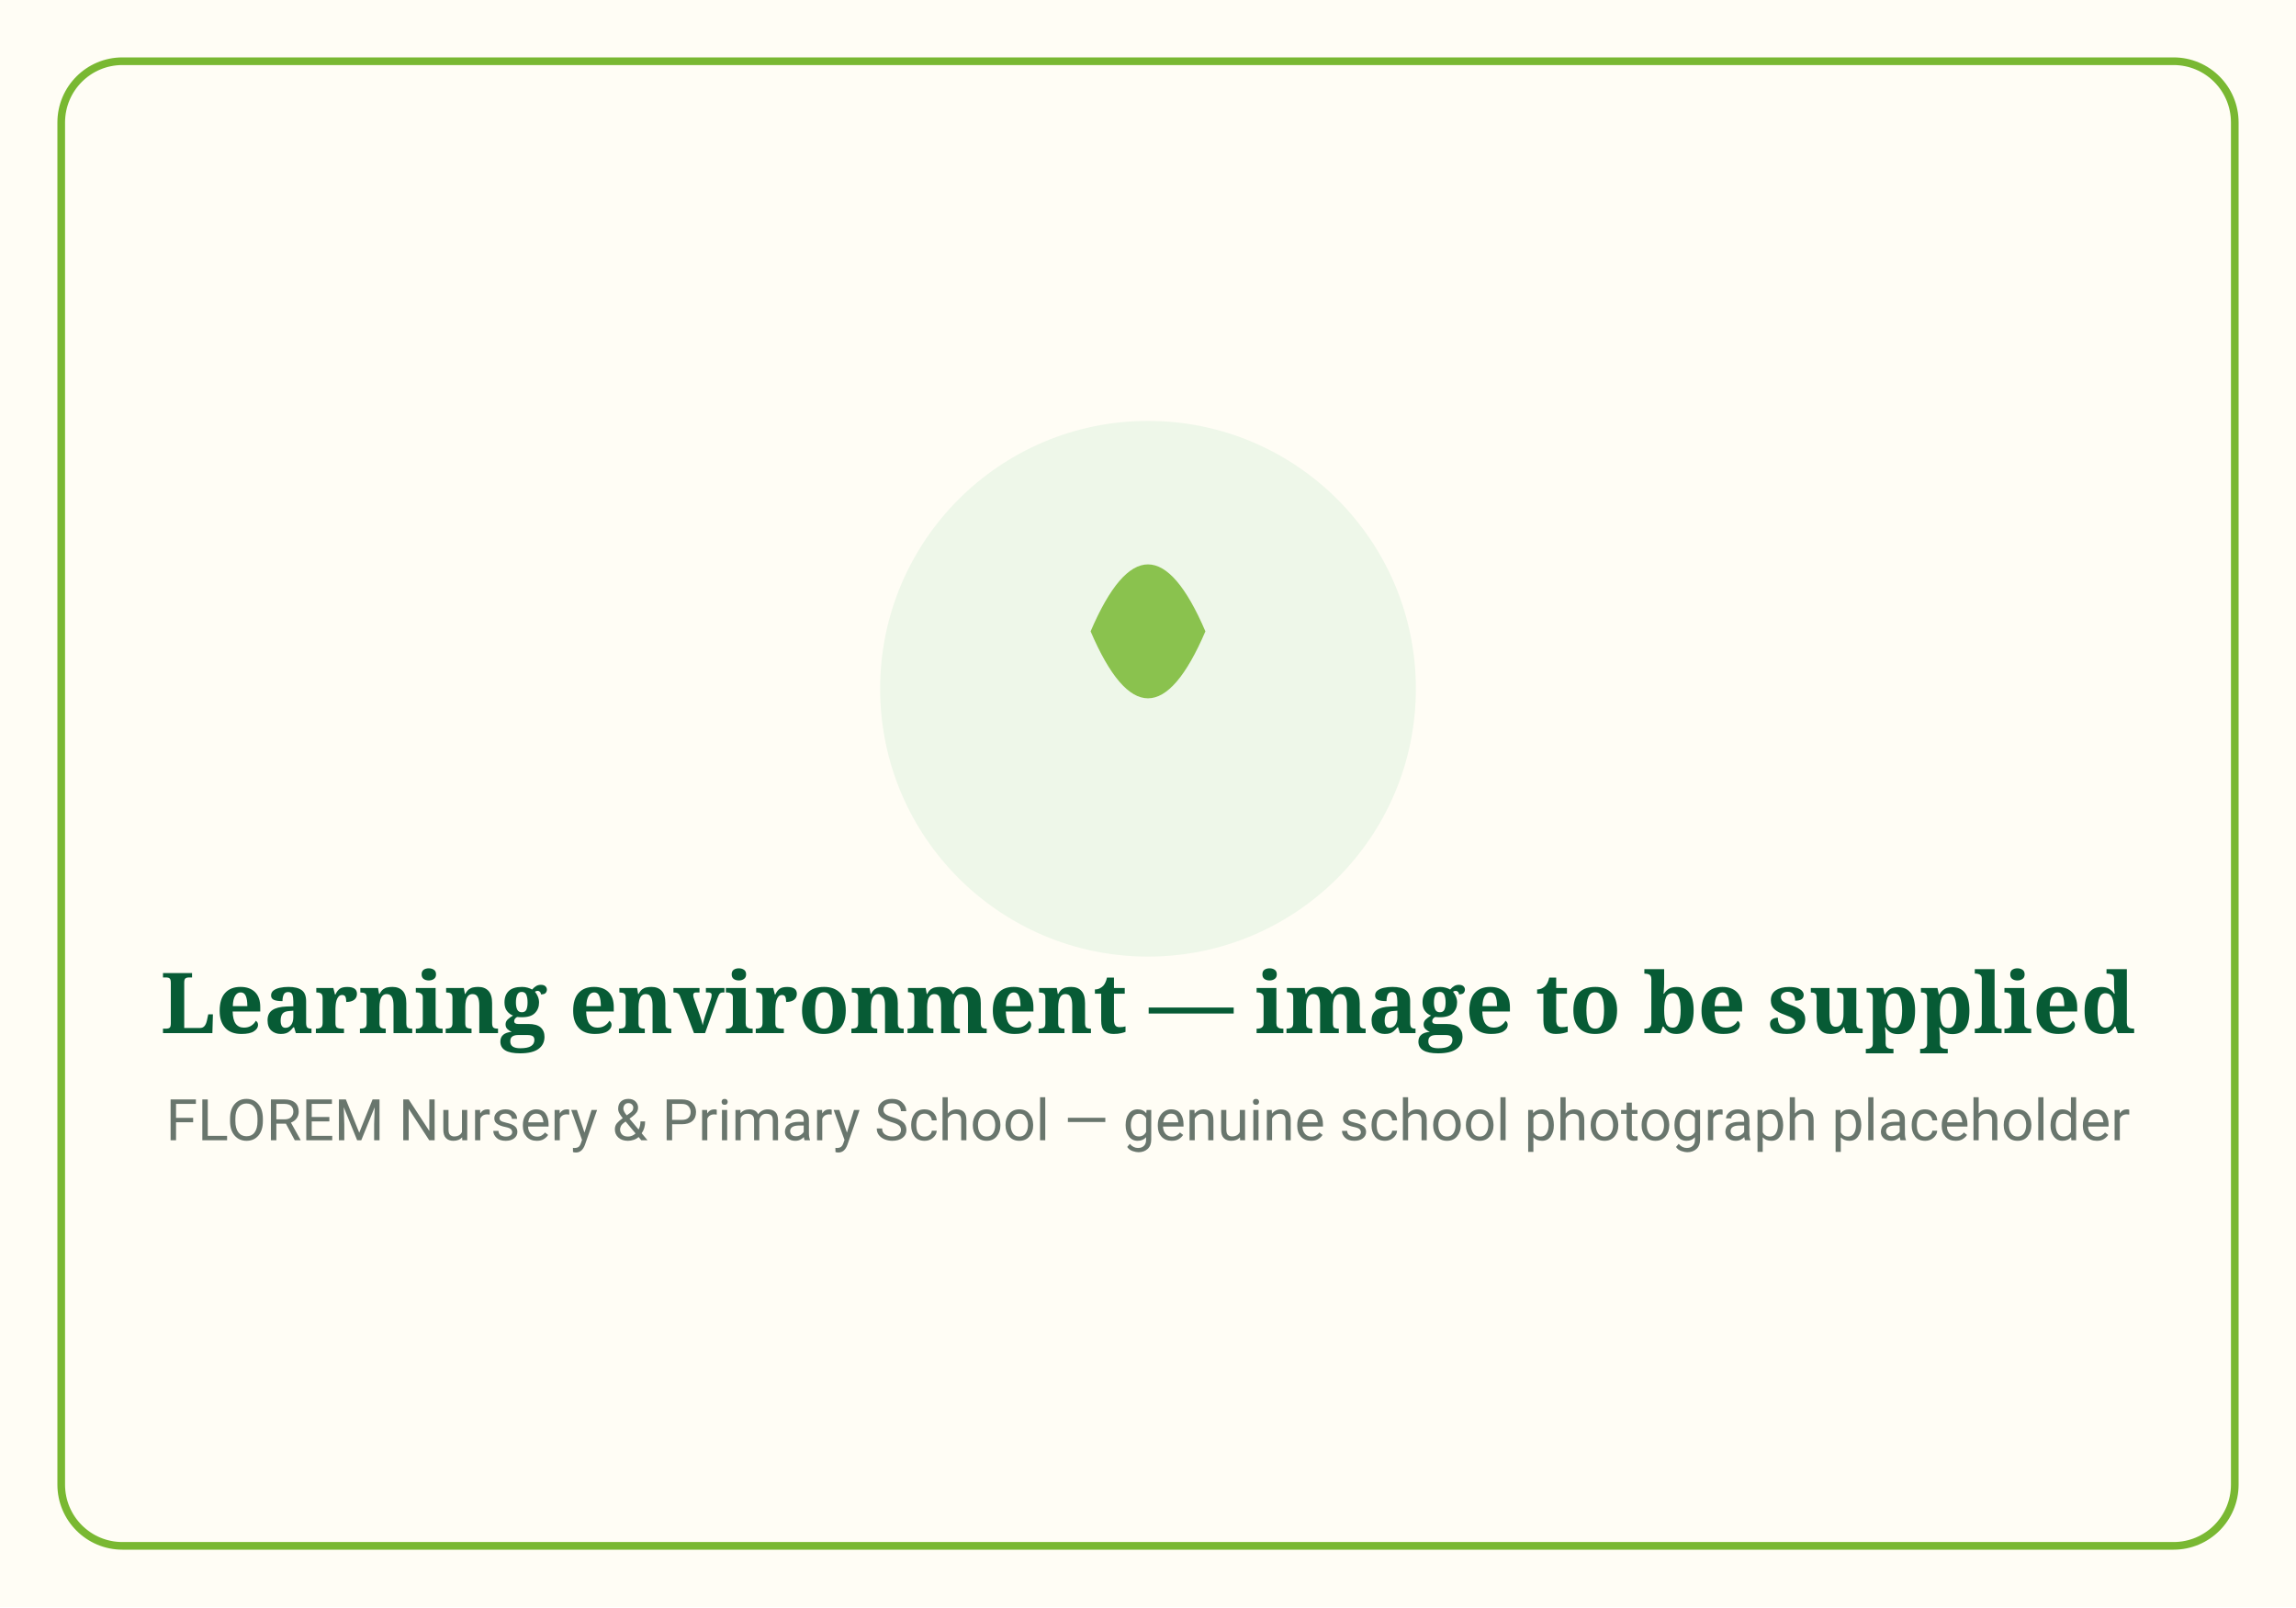
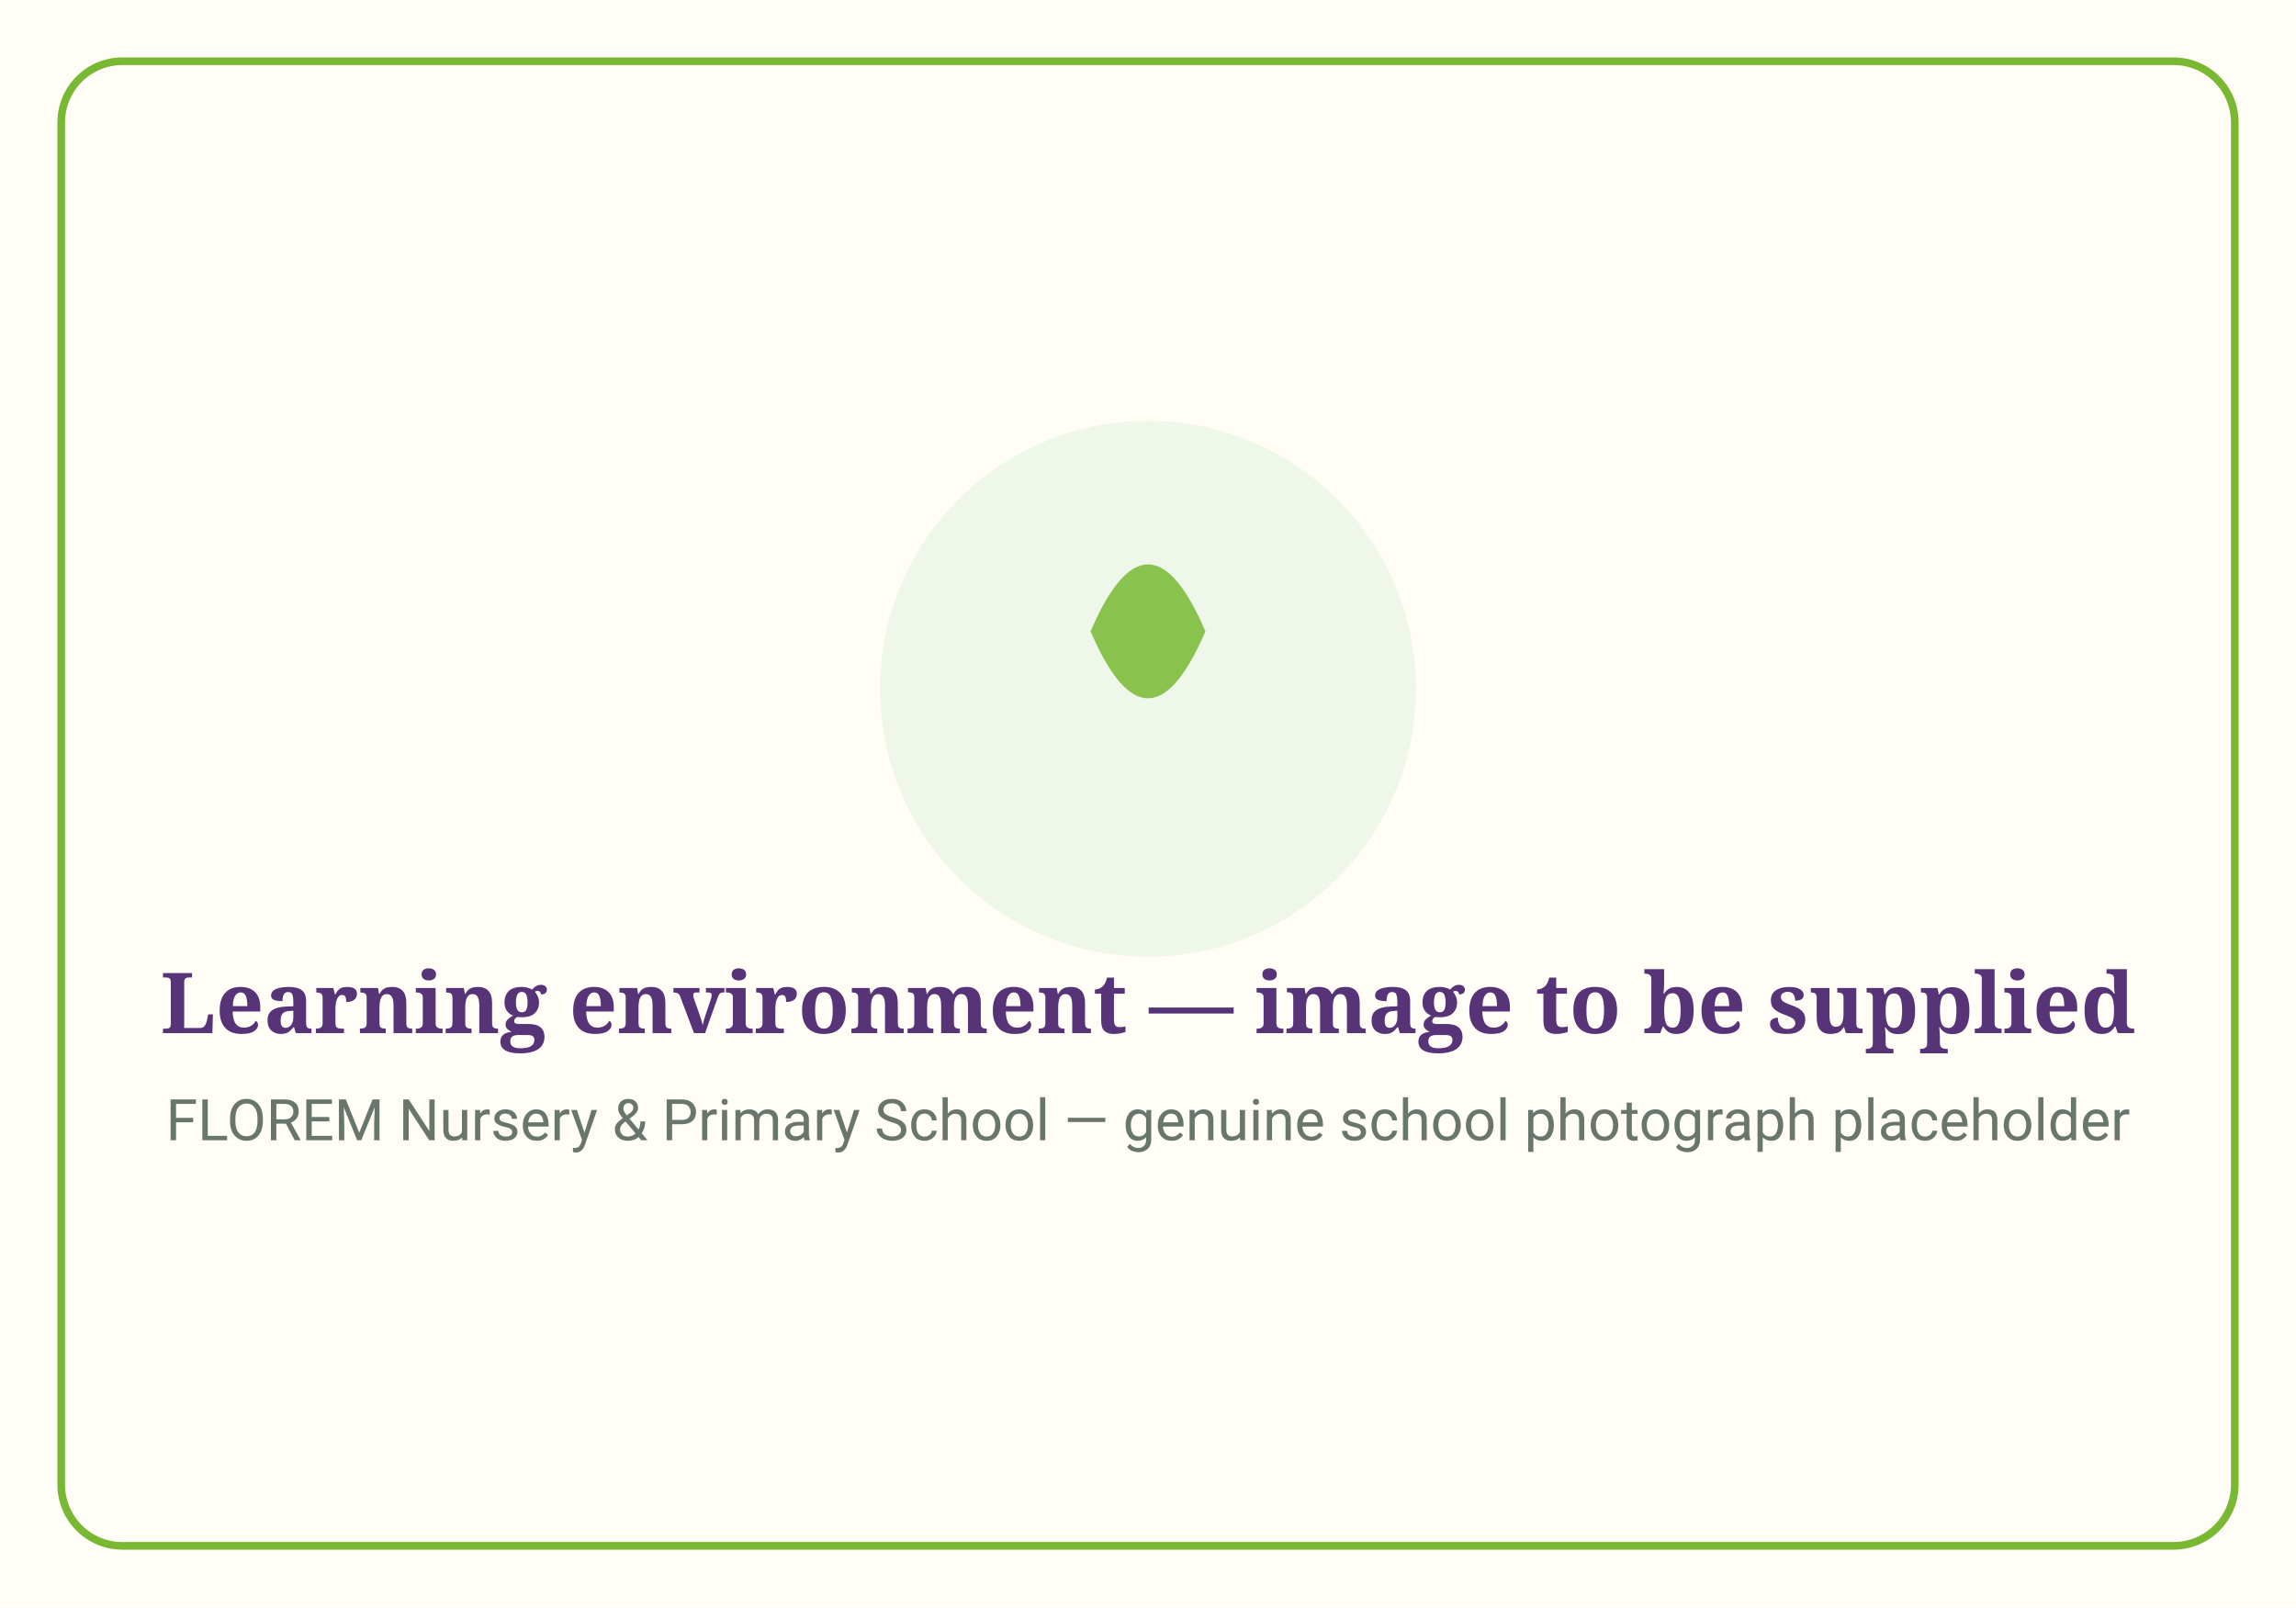
<svg xmlns="http://www.w3.org/2000/svg" width="600" height="420" viewBox="0 0 600 420">
  <defs>
    <style>
-       .title { font: bold 22px Georgia, serif; fill: #075B35; text-anchor: middle; }
+       .title { font: bold 22px Georgia, serif; fill: #563477; text-anchor: middle; }
      .sub { font: 15px system-ui, -apple-system, Segoe UI, Roboto, sans-serif; fill: #69766D; text-anchor: middle; }
    </style>
  </defs>
  <rect width="600" height="420" fill="#FFFDF5" />
  <rect x="16" y="16" width="568" height="388" fill="none" stroke="#79B832" stroke-width="2" rx="16" />
  <circle cx="300" cy="180" r="70" fill="#EEF7E9" />
  <path d="M285 165 Q300 130 315 165 Q300 200 285 165" fill="#79B832" opacity="0.85" />
  <text x="300" y="270" class="title">Learning environment — image to be supplied</text>
  <text x="300" y="298" class="sub">FLOREM Nursery &amp; Primary School — genuine school photograph placeholder</text>
</svg>
